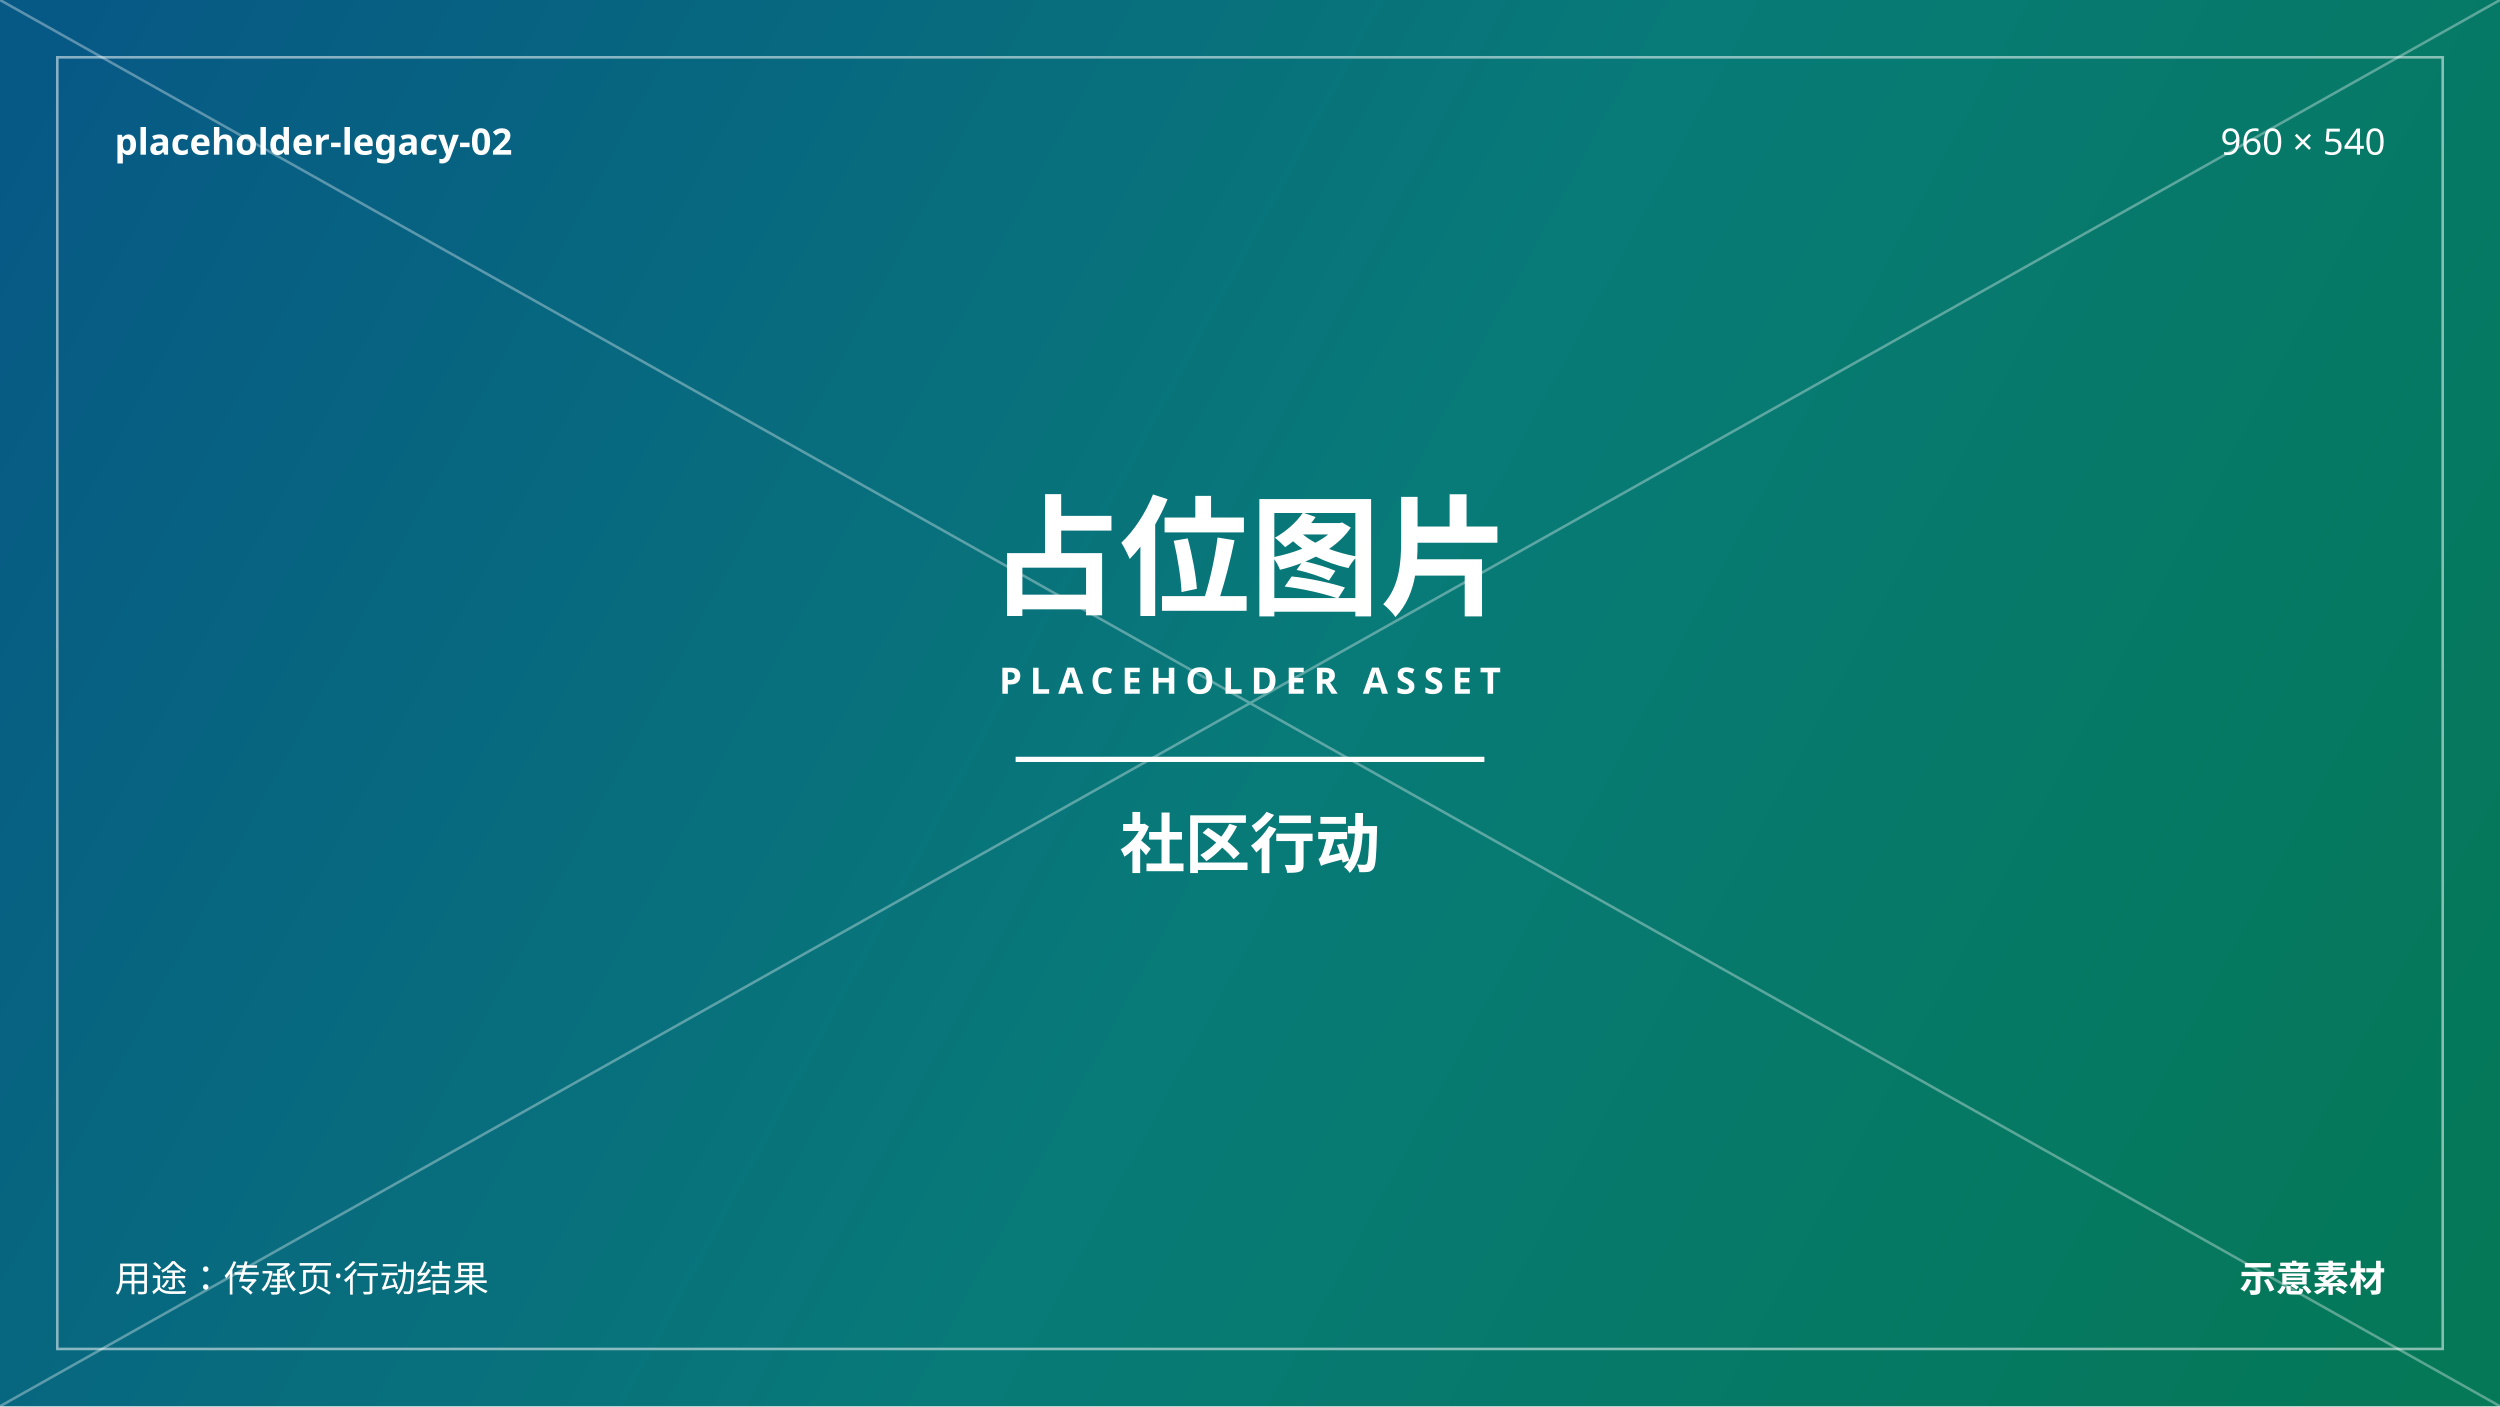
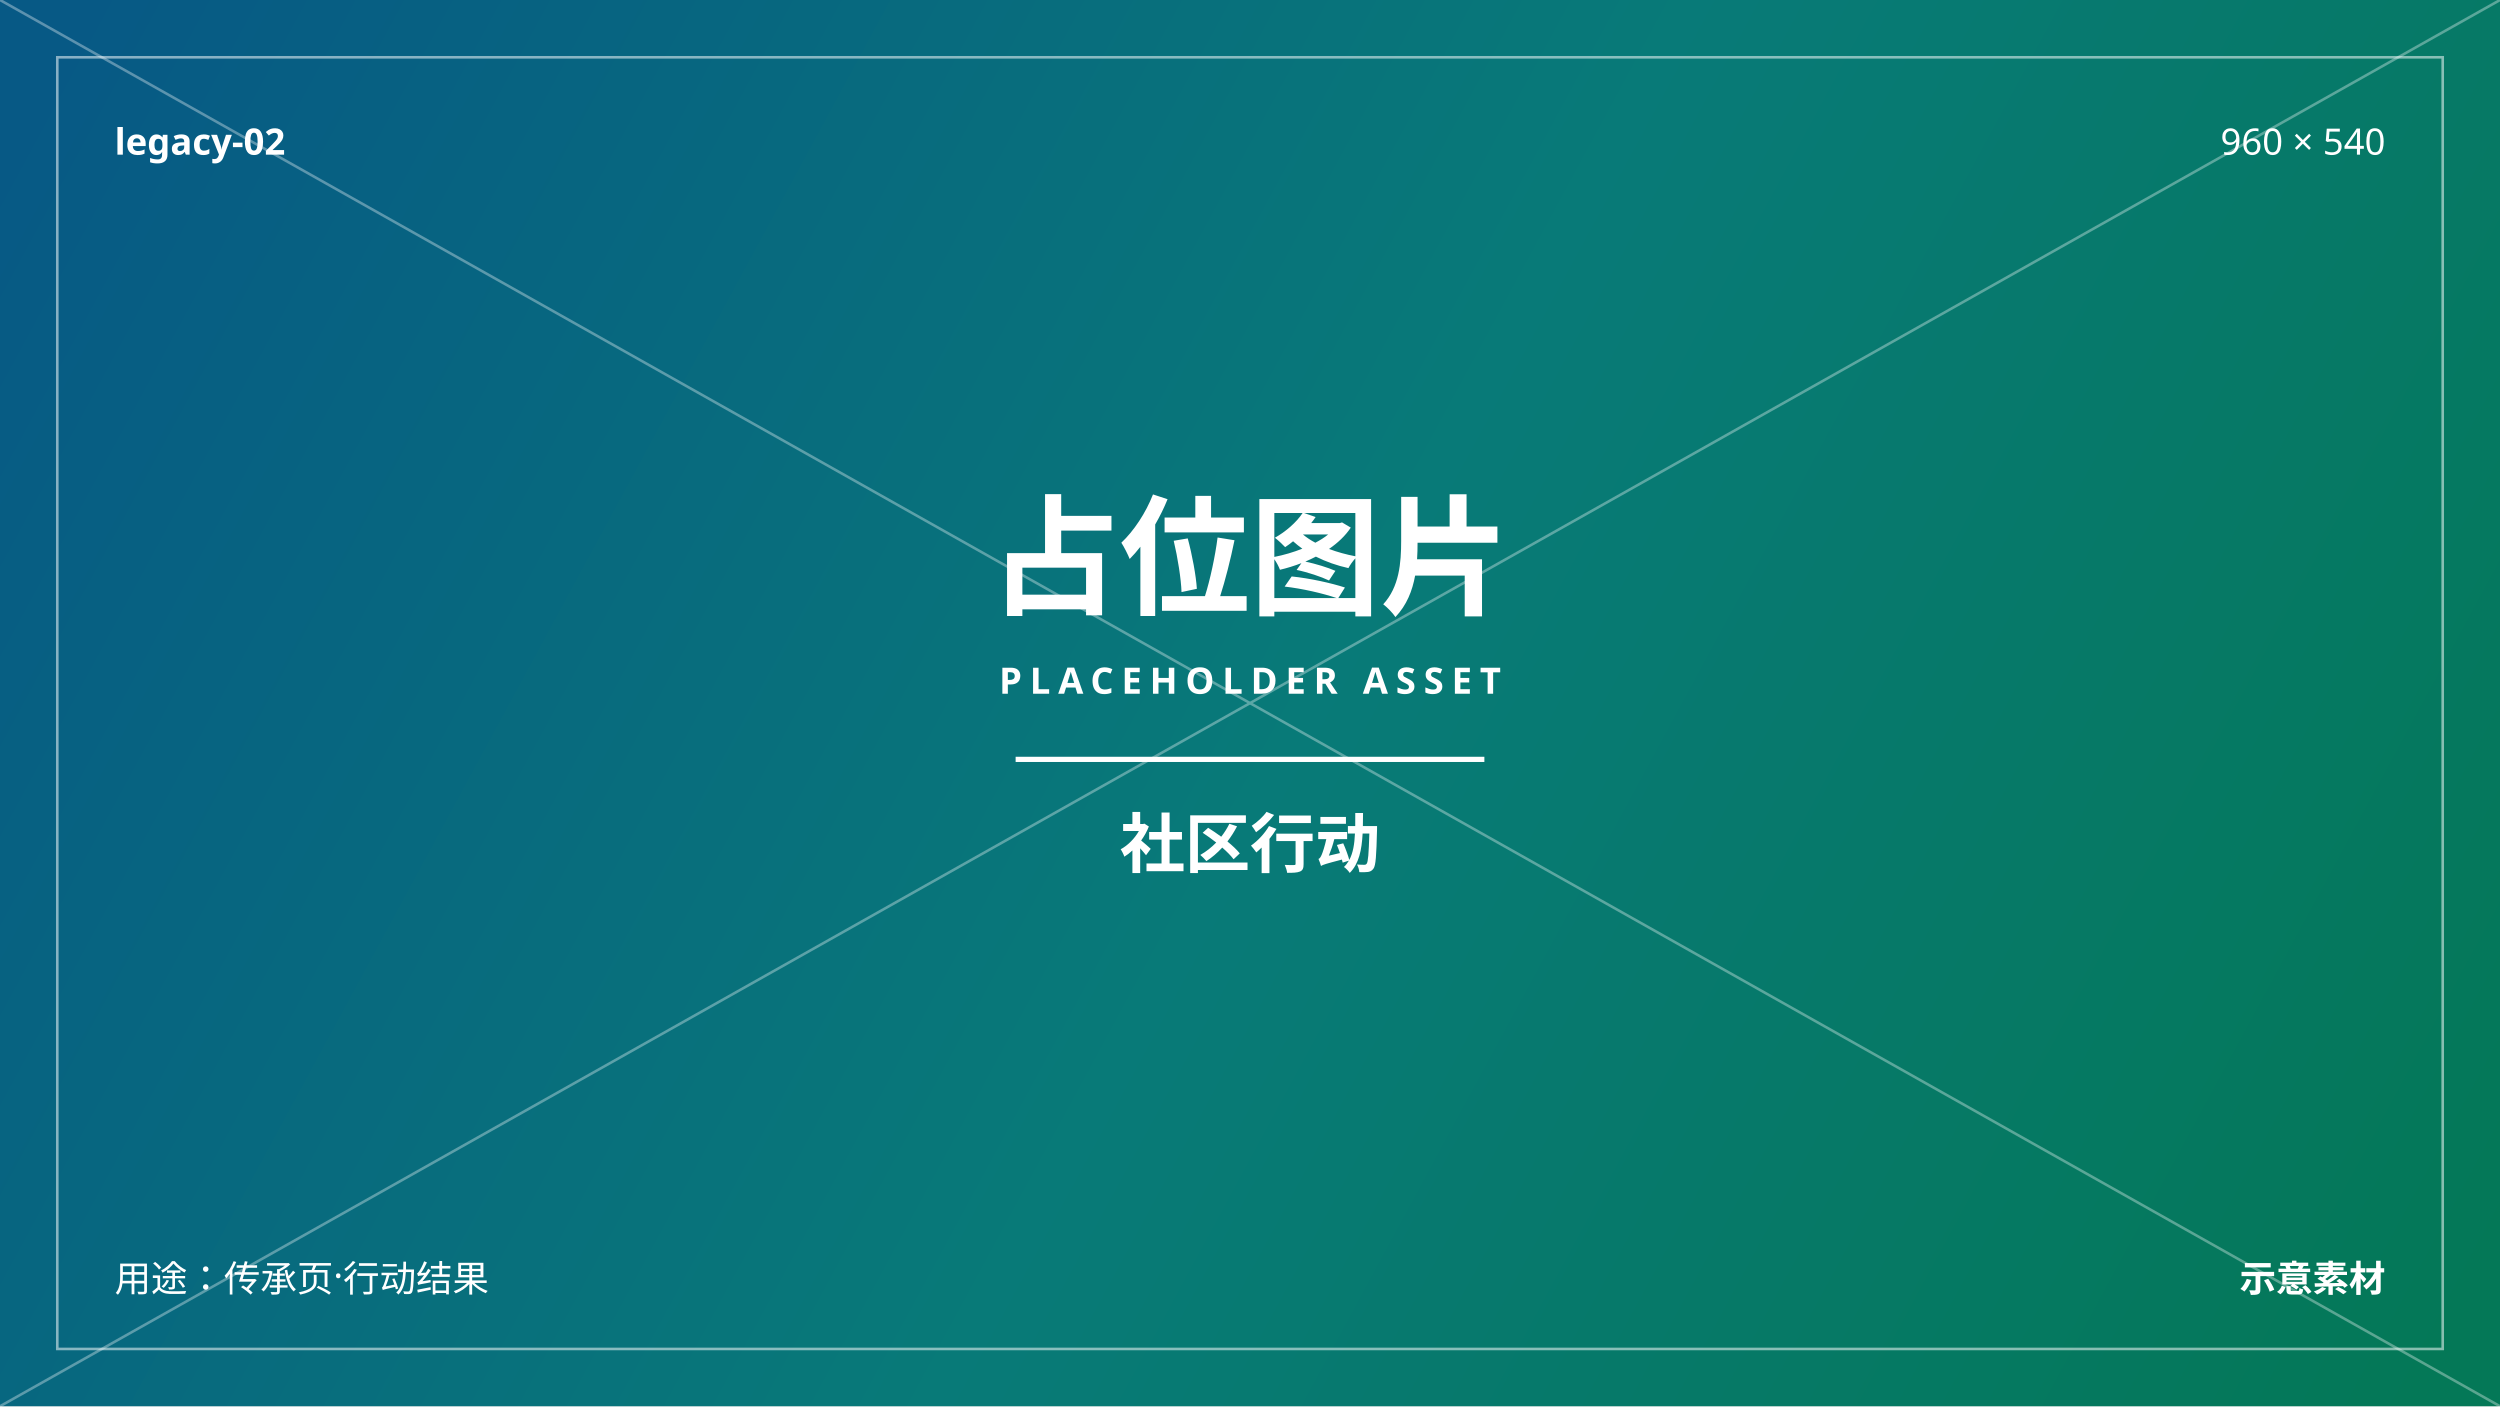
<svg xmlns="http://www.w3.org/2000/svg" width="960" height="540" viewBox="0 0 960 540" role="img" aria-labelledby="title description" data-placeholder-artwork="true">
  <defs>
    <linearGradient id="placeholder-gradient" x1="22" y1="22" x2="938" y2="518" gradientUnits="userSpaceOnUse">
      <stop offset="0" stop-color="#075985" />
      <stop offset="0.52" stop-color="#087A78" />
      <stop offset="1" stop-color="#047857" />
    </linearGradient>
  </defs>
  <rect width="960" height="540" fill="url(#placeholder-gradient)" />
  <g fill="none" stroke="#FFFFFF" stroke-width="1" opacity="0.34" data-placeholder-cross-lines="true">
    <path d="M0 0 960 540" />
    <path d="M960 0 0 540" />
  </g>
  <rect x="22" y="22" width="916" height="496" fill="none" stroke="#FFFFFF" opacity="0.52" />
  <g fill="#FFFFFF" font-family="'Microsoft YaHei', 'PingFang SC', sans-serif">
-     <text x="44" y="59.4" font-size="14" font-weight="700">placeholder-legacy-02</text>
+     <text x="44" y="59.4" font-size="14" font-weight="700">legacy-02</text>
    <text x="916" y="59.4" font-size="14" text-anchor="end">960 × 540</text>
    <g text-anchor="middle">
      <text x="480" y="232.2" font-size="50" font-weight="800">占位图片</text>
      <text x="480" y="266.4" font-size="14" font-weight="700" letter-spacing="3">PLACEHOLDER ASSET</text>
      <line x1="390" y1="291.6" x2="570" y2="291.6" stroke="#FFFFFF" stroke-width="2" />
      <text x="480" y="333" font-size="25" font-weight="700">社区行动</text>
    </g>
    <text x="44" y="496" font-size="14">用途：传承页·行动结果</text>
    <text x="916" y="496" font-size="14" font-weight="700" text-anchor="end">示意素材</text>
  </g>
</svg>
